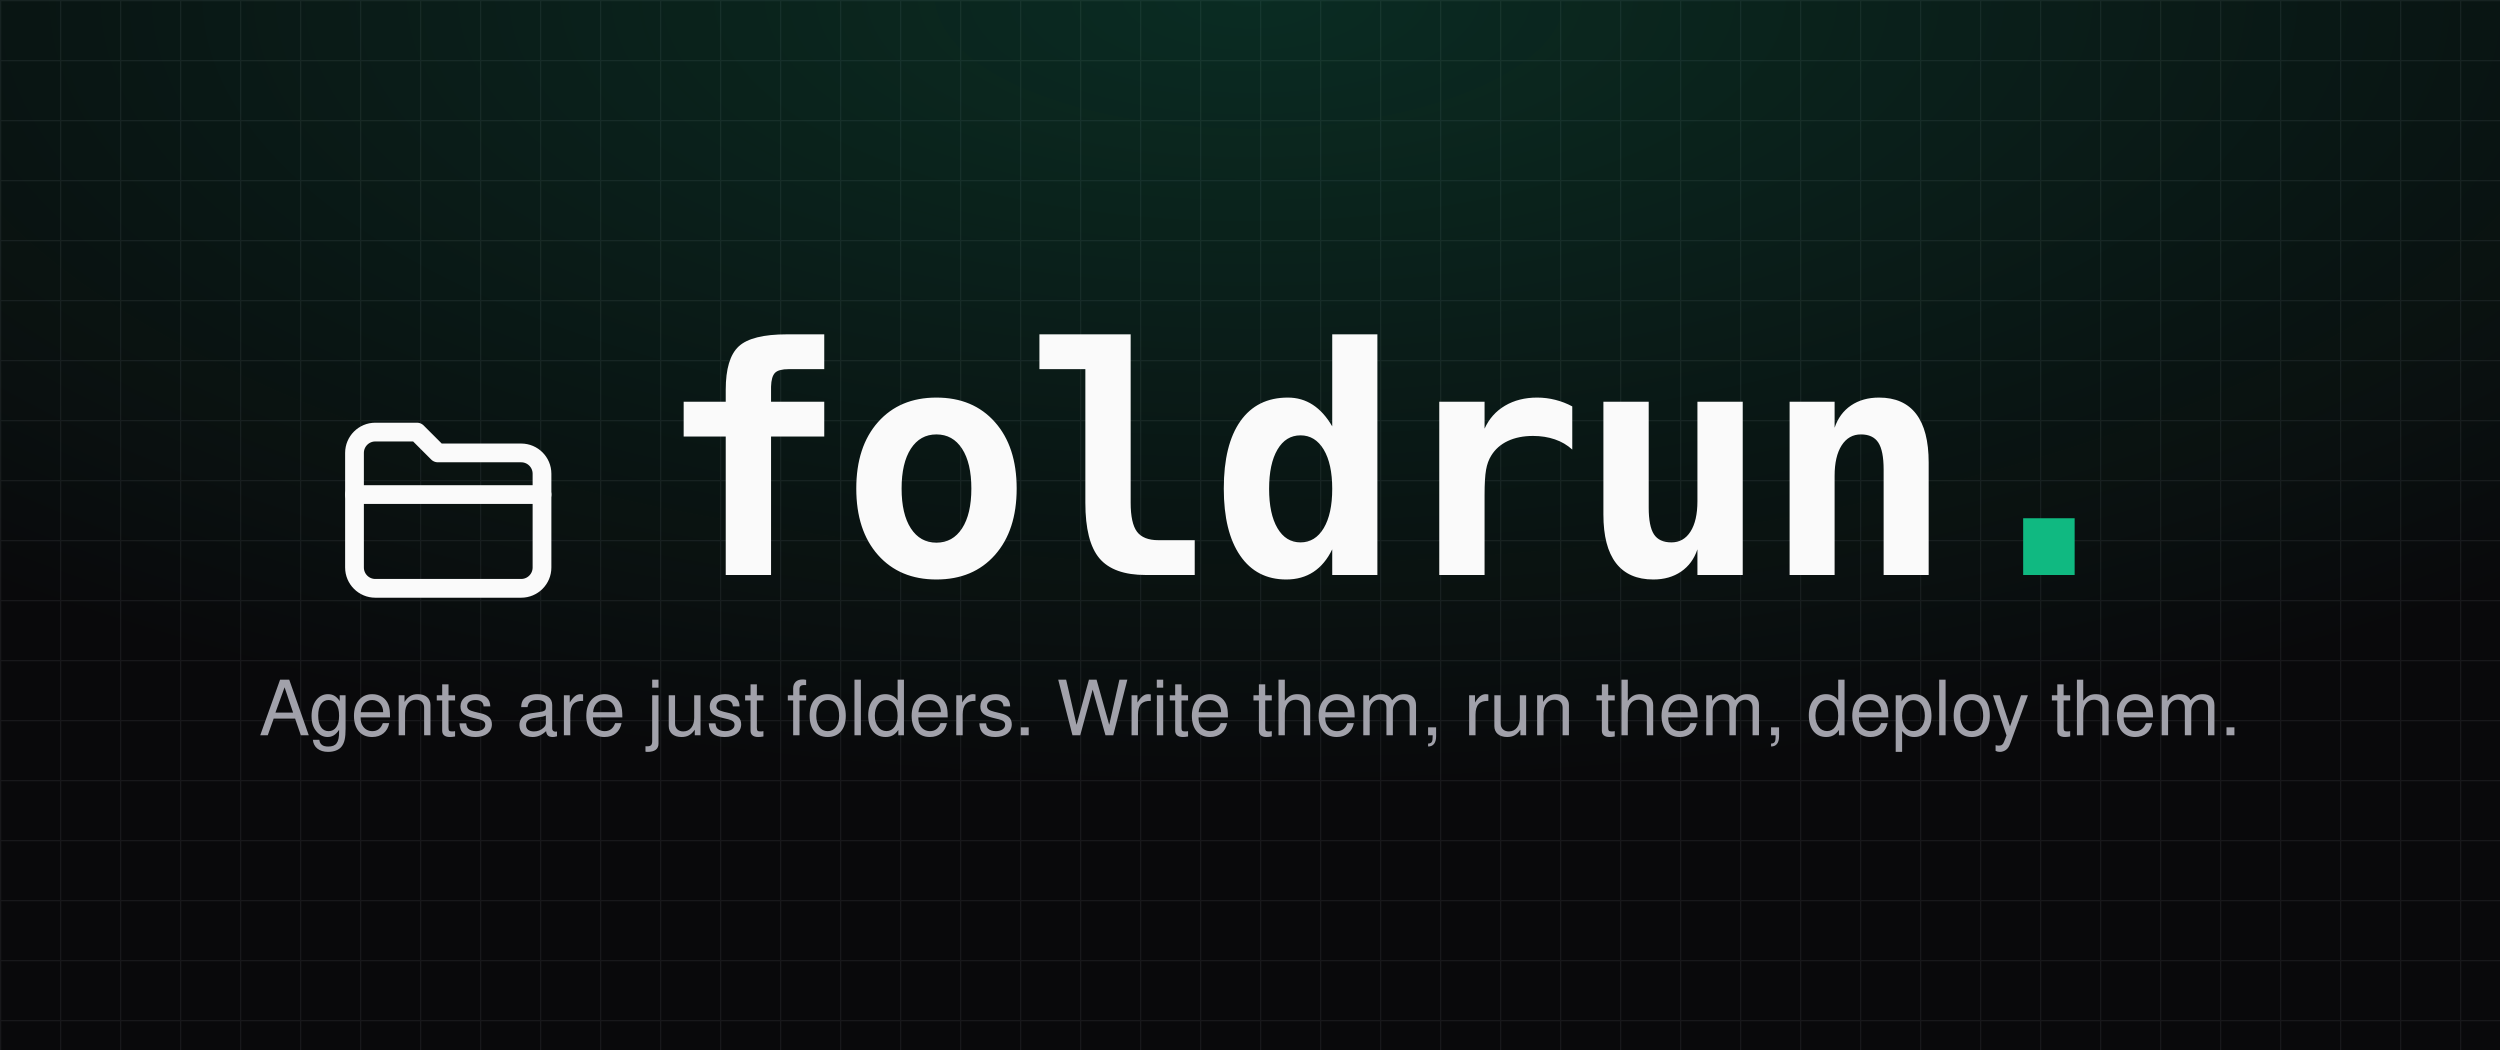
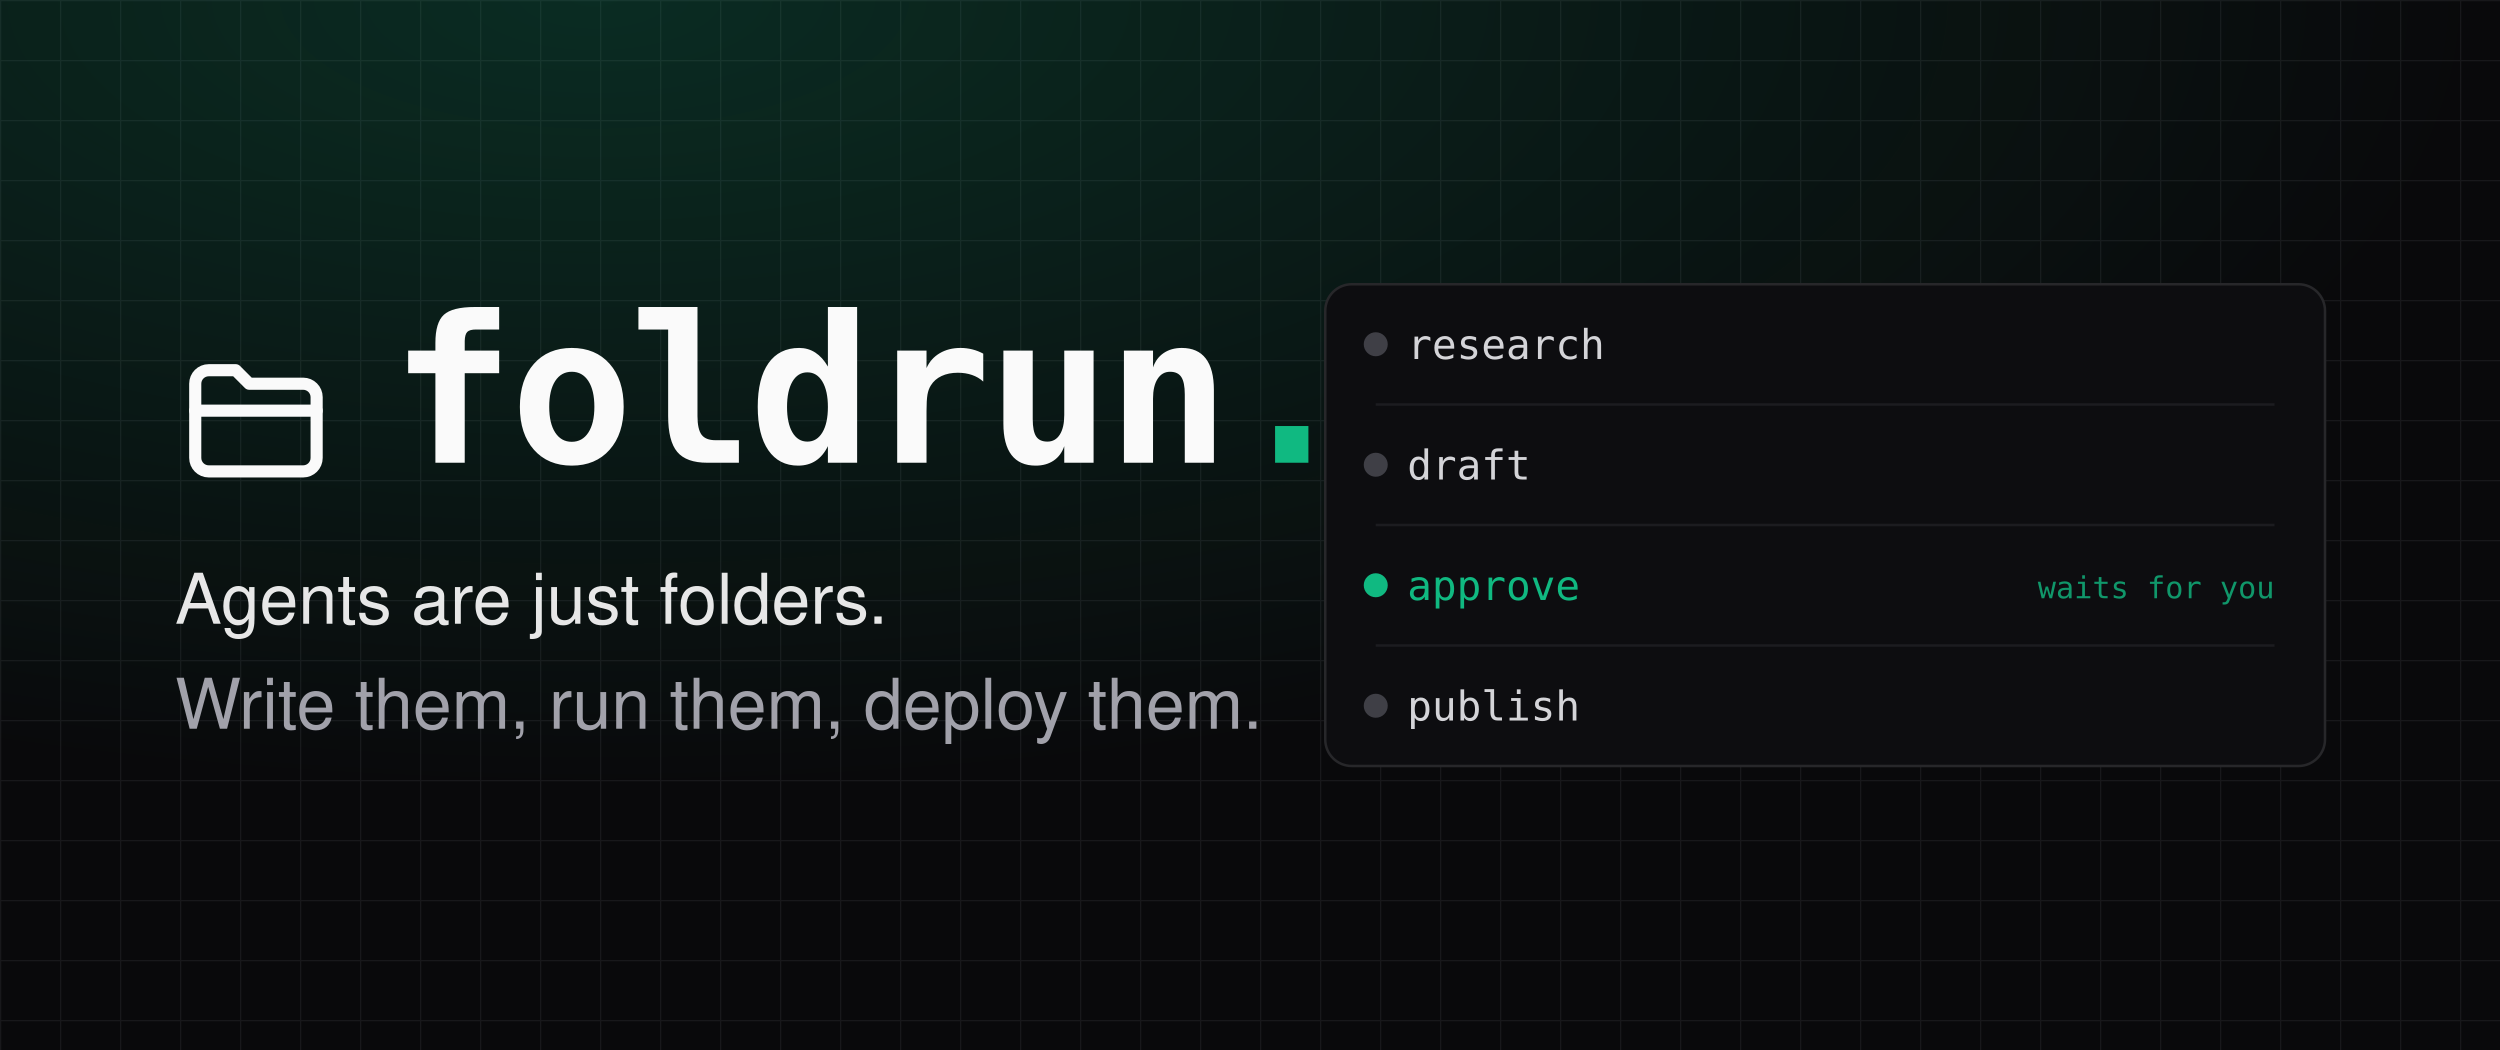
<svg xmlns="http://www.w3.org/2000/svg" width="1000" height="420" viewBox="0 0 1000 420">
  <defs>
    <pattern id="grid" width="24" height="24" patternUnits="userSpaceOnUse">
      <path d="M24 0H0v24" fill="none" stroke="#18181b" stroke-width="1" />
    </pattern>
-     <radialGradient id="glow" cx="50%" cy="0%" r="75%">
+     <radialGradient id="glow" cx="24%" cy="0%" r="75%">
      <stop offset="0%" stop-color="#10b981" stop-opacity="0.20" />
      <stop offset="100%" stop-color="#10b981" stop-opacity="0" />
    </radialGradient>
  </defs>
  <rect width="1000" height="420" fill="#09090b" />
  <rect width="1000" height="420" fill="url(#grid)" />
  <rect width="1000" height="420" fill="url(#glow)" />
-   <g transform="translate(129.3 152.0) scale(4.1667)" fill="none" stroke="#fafafa" stroke-width="1.8" stroke-linecap="round" stroke-linejoin="round">
+   <g transform="translate(70.0 134.6) scale(2.6979)" fill="none" stroke="#fafafa" stroke-width="1.8" stroke-linecap="round" stroke-linejoin="round">
    <path d="M3 7a2 2 0 0 1 2-2h4l2 2h8a2 2 0 0 1 2 2v9a2 2 0 0 1-2 2H5a2 2 0 0 1-2-2Z" />
    <path d="M3 11h18" />
  </g>
-   <text x="262.7" y="230.0" font-family="ui-monospace, SFMono-Regular, Menlo, monospace" font-size="126.7" font-weight="600" letter-spacing="-2.53" fill="#fafafa">foldrun<tspan fill="#10b981">.</tspan>
+   <text x="156.3" y="185.1" font-family="ui-monospace, SFMono-Regular, Menlo, monospace" font-size="82.0" font-weight="600" letter-spacing="-1.64" fill="#fafafa">foldrun<tspan fill="#10b981">.</tspan>
  </text>
-   <text x="500" y="294.1" text-anchor="middle" font-family="-apple-system, BlinkMacSystemFont, Helvetica, Arial, sans-serif" font-size="30.5" fill="#a1a1aa">Agents are just folders. Write them, run them, deploy them.</text>
+   <text x="70.0" y="249.5" font-family="-apple-system, BlinkMacSystemFont, Helvetica, Arial, sans-serif" font-size="28.0" fill="#fafafa" opacity="0.92">Agents are just folders.</text>
+   <text x="70.0" y="291.5" font-family="-apple-system, BlinkMacSystemFont, Helvetica, Arial, sans-serif" font-size="28.0" fill="#a1a1aa">Write them, run them, deploy them.</text>
+   <g>
+     <rect x="530.1" y="113.7" width="399.9" height="192.7" rx="10.6" fill="#0d0d10" stroke="#27272a" stroke-width="1.0" />
+     <g>
+       <circle cx="550.3" cy="137.7" r="4.8" fill="#3f3f46" />
+       <text x="562.9" y="143.6" font-family="ui-monospace, SFMono-Regular, Menlo, monospace" font-size="16.4" fill="#d4d4d8">research</text>
+     </g>
+     <g>
+       <line x1="550.3" y1="161.8" x2="909.8" y2="161.8" stroke="#1c1c20" stroke-width="1" />
+       <circle cx="550.3" cy="185.9" r="4.8" fill="#3f3f46" />
+       <text x="562.9" y="191.8" font-family="ui-monospace, SFMono-Regular, Menlo, monospace" font-size="16.4" fill="#d4d4d8">draft</text>
+     </g>
+     <g>
+       <line x1="550.3" y1="210.0" x2="909.8" y2="210.0" stroke="#1c1c20" stroke-width="1" />
+       <circle cx="550.3" cy="234.1" r="4.8" fill="#10b981" />
+       <text x="562.9" y="240.0" font-family="ui-monospace, SFMono-Regular, Menlo, monospace" font-size="16.4" fill="#10b981">approve</text>
+       <text x="909.8" y="239.3" text-anchor="end" font-family="ui-monospace, SFMono-Regular, Menlo, monospace" font-size="12.1" fill="#10b981" opacity="0.8">waits for you</text>
+     </g>
+     <g>
+       <line x1="550.3" y1="258.2" x2="909.8" y2="258.2" stroke="#1c1c20" stroke-width="1" />
+       <circle cx="550.3" cy="282.3" r="4.8" fill="#3f3f46" />
+       <text x="562.9" y="288.2" font-family="ui-monospace, SFMono-Regular, Menlo, monospace" font-size="16.4" fill="#d4d4d8">publish</text>
+     </g>
+   </g>
</svg>
